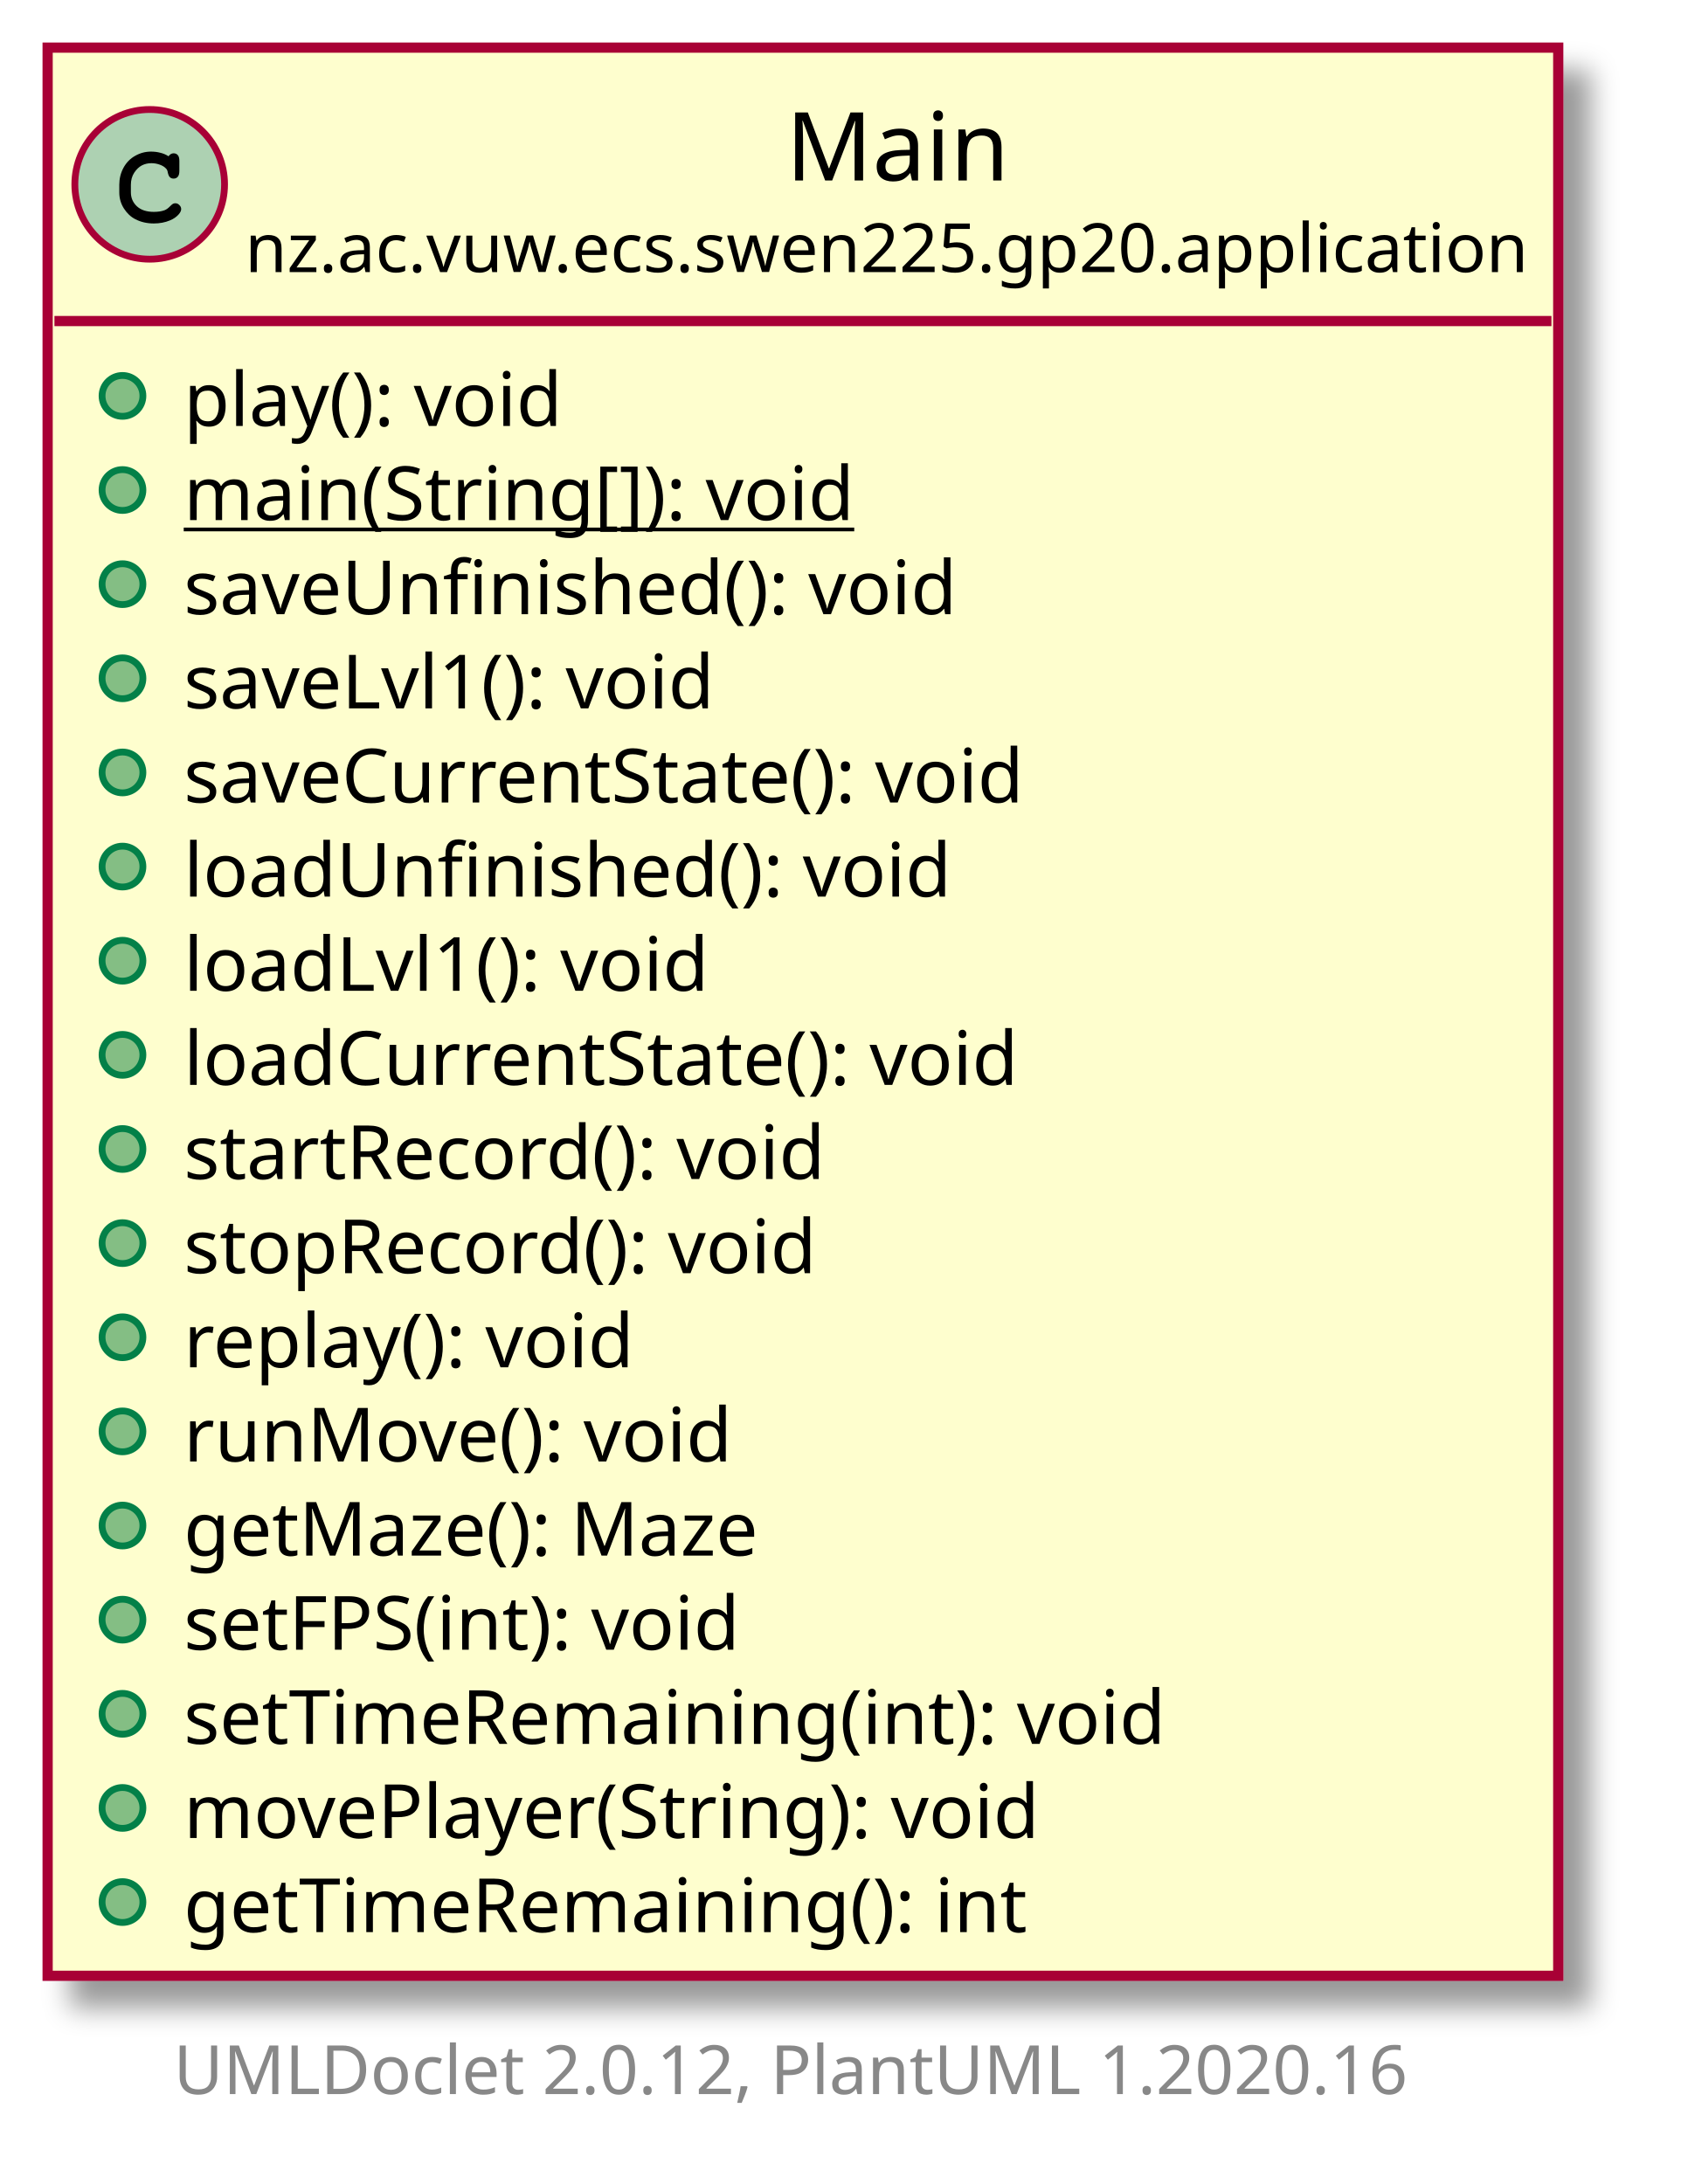
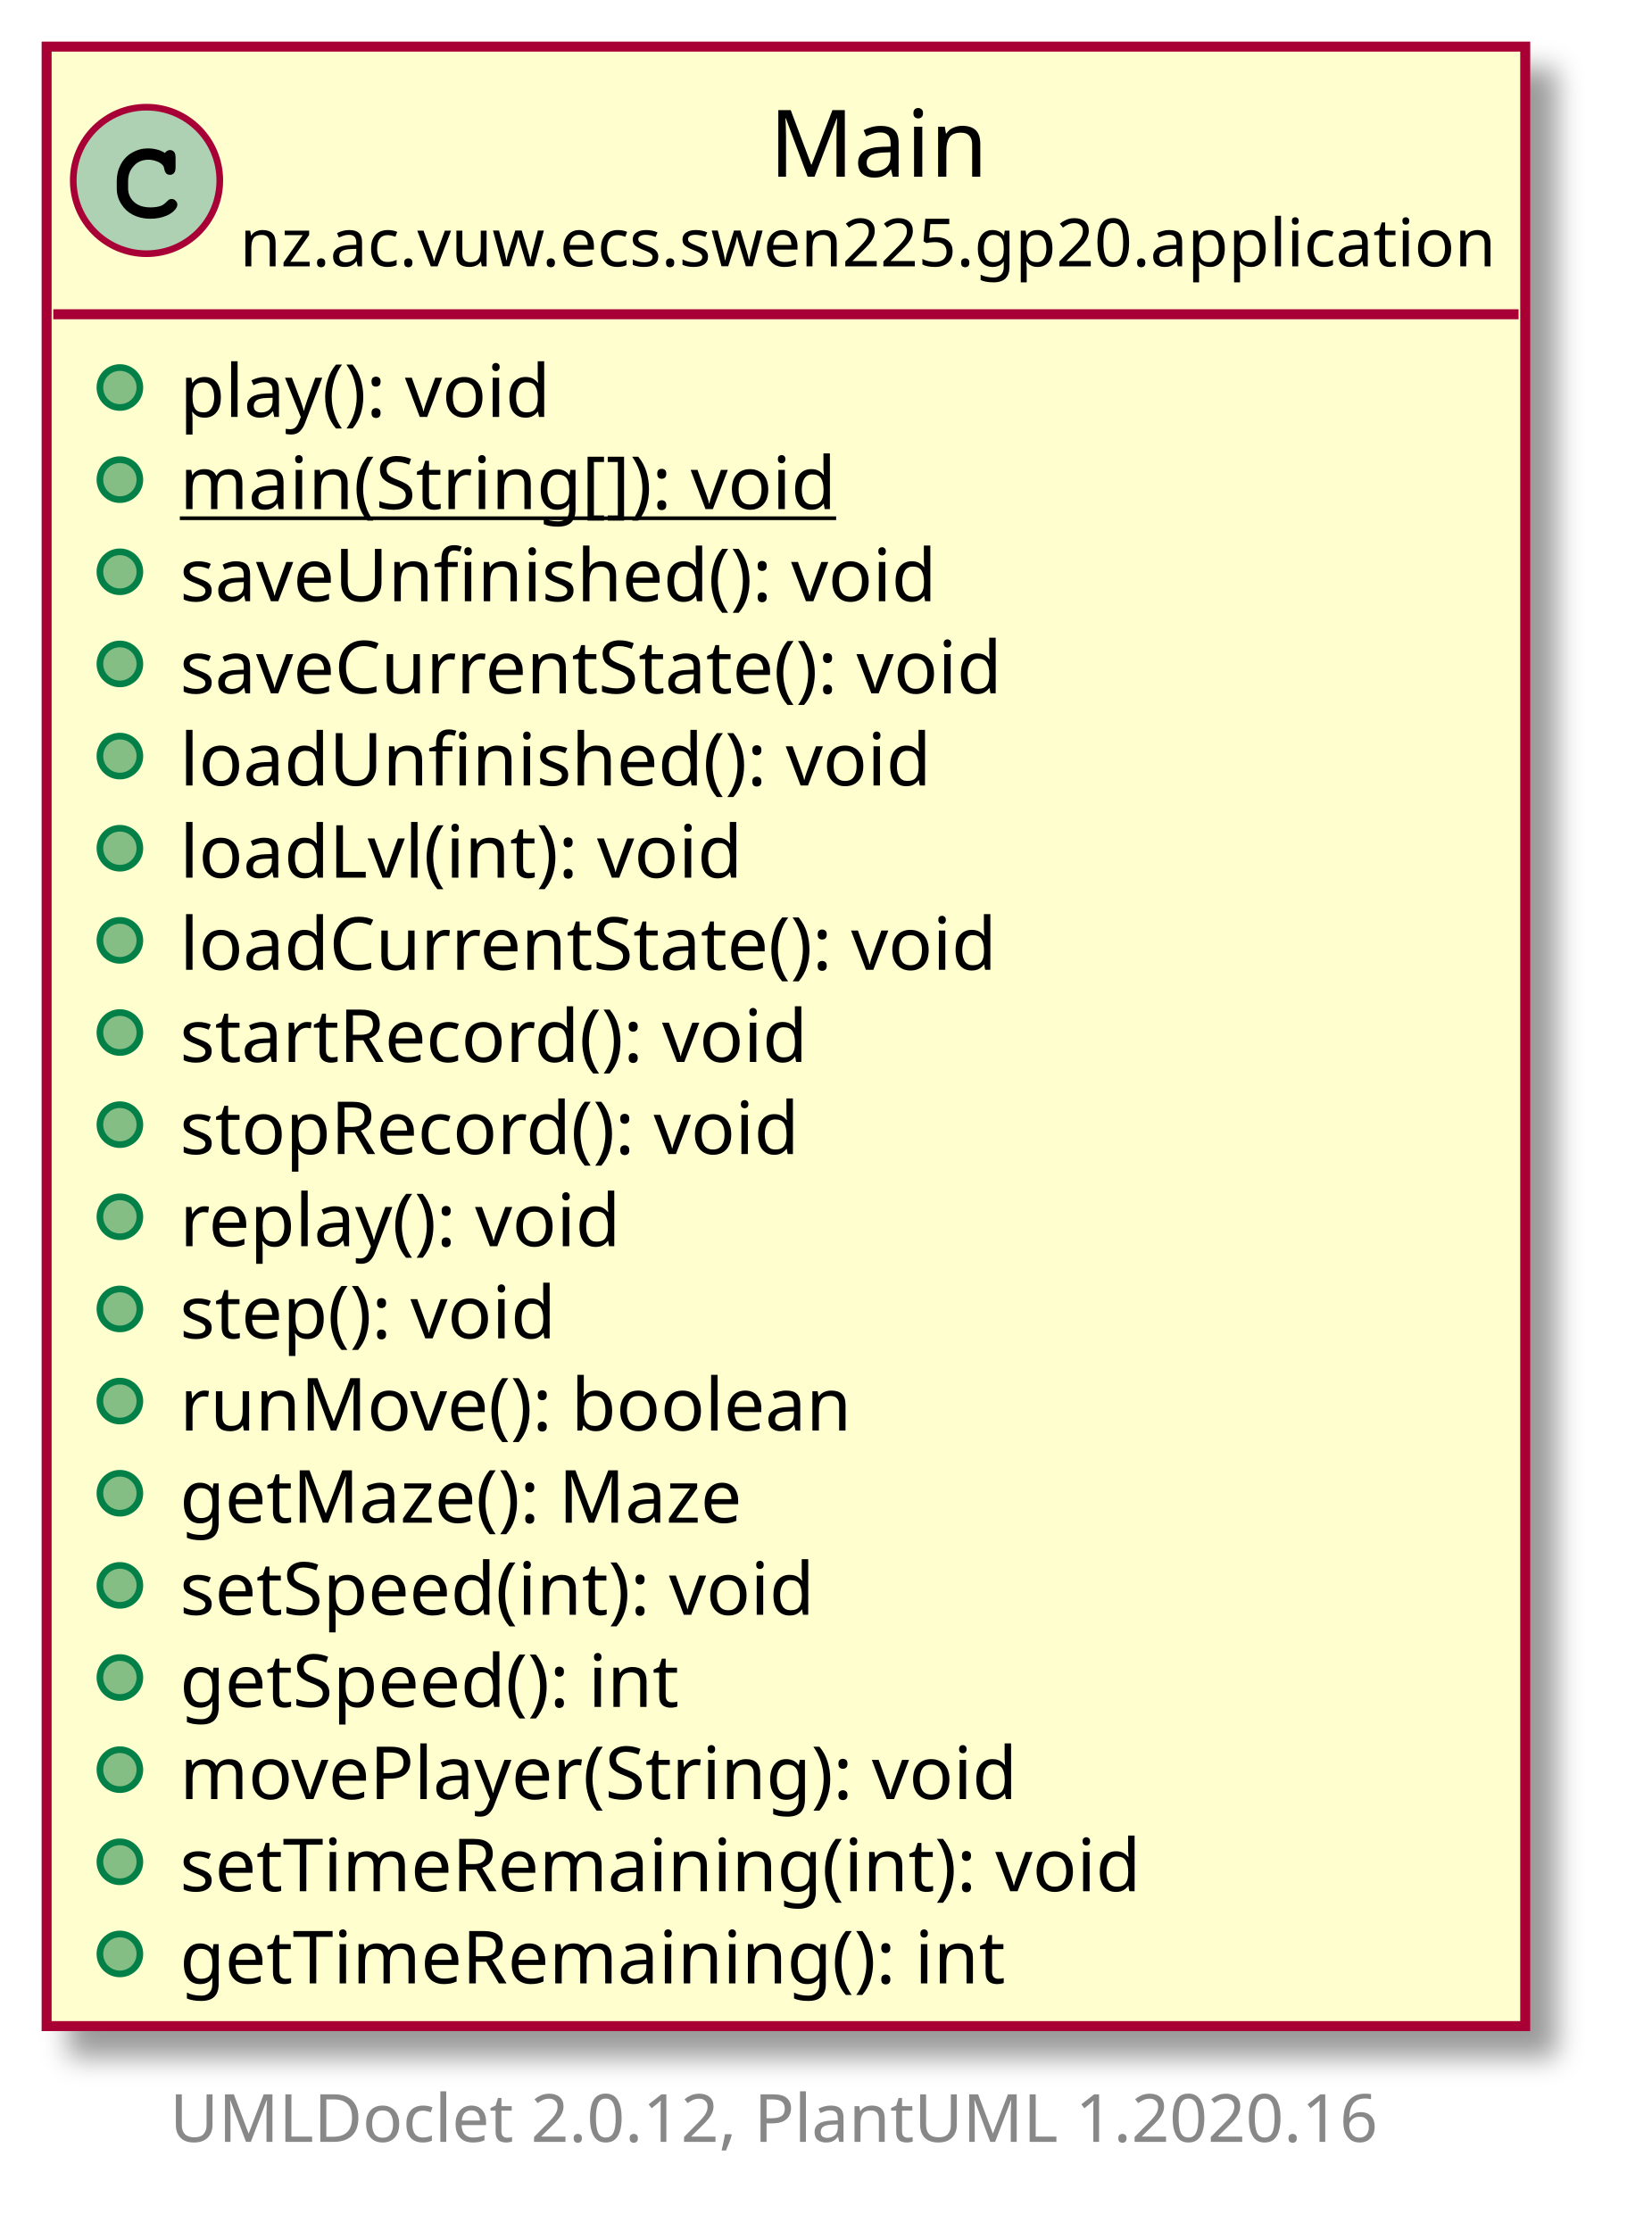
- <svg xmlns="http://www.w3.org/2000/svg" xmlns:xlink="http://www.w3.org/1999/xlink" contentScriptType="application/ecmascript" contentStyleType="text/css" height="321px" preserveAspectRatio="none" style="width:248px;height:321px;" version="1.1" viewBox="0 0 248 321" width="248px" zoomAndPan="magnify">
+ <svg xmlns="http://www.w3.org/2000/svg" xmlns:xlink="http://www.w3.org/1999/xlink" contentScriptType="application/ecmascript" contentStyleType="text/css" height="335px" preserveAspectRatio="none" style="width:248px;height:335px;" version="1.1" viewBox="0 0 248 335" width="248px" zoomAndPan="magnify">
  <defs>
-     <filter height="300%" id="f9z1cp7pw1e12" width="300%" x="-1" y="-1">
+     <filter height="300%" id="f6bujf3t570ox" width="300%" x="-1" y="-1">
      <feGaussianBlur result="blurOut" stdDeviation="2.0" />
      <feColorMatrix in="blurOut" result="blurOut2" type="matrix" values="0 0 0 0 0 0 0 0 0 0 0 0 0 0 0 0 0 0 .4 0" />
      <feOffset dx="4.0" dy="4.0" in="blurOut2" result="blurOut3" />
      <feBlend in="SourceGraphic" in2="blurOut3" mode="normal" />
    </filter>
  </defs>
  <g>
    <a href="Main.html" target="_top" title="Main.html" xlink:actuate="onRequest" xlink:href="Main.html" xlink:show="new" xlink:title="Main.html" xlink:type="simple">
-       <rect codeLine="5" fill="#FEFECE" filter="url(#f9z1cp7pw1e12)" height="283.398" id="nz.ac.vuw.ecs.swen225.gp20.application.Main" style="stroke: #A80036; stroke-width: 1.5;" width="222" x="7" y="7" />
+       <rect codeLine="5" fill="#FEFECE" filter="url(#f6bujf3t570ox)" height="297.234" id="nz.ac.vuw.ecs.swen225.gp20.application.Main" style="stroke: #A80036; stroke-width: 1.5;" width="222" x="7" y="7" />
      <ellipse cx="22" cy="27.094" fill="#ADD1B2" rx="11" ry="11" style="stroke: #A80036; stroke-width: 1.0;" />
      <path d="M24.766,22.969 Q24.922,22.75 25.109,22.641 Q25.297,22.531 25.516,22.531 Q25.891,22.531 26.125,22.797 Q26.359,23.047 26.359,23.656 L26.359,25.109 Q26.359,25.719 26.125,25.984 Q25.891,26.25 25.516,26.25 Q25.172,26.25 24.969,26.047 Q24.766,25.859 24.656,25.344 Q24.609,24.984 24.422,24.797 Q24.094,24.422 23.484,24.203 Q22.875,23.984 22.25,23.984 Q21.484,23.984 20.844,24.312 Q20.219,24.641 19.719,25.391 Q19.234,26.141 19.234,27.172 L19.234,28.266 Q19.234,29.5 20.125,30.328 Q21.016,31.141 22.609,31.141 Q23.547,31.141 24.203,30.891 Q24.594,30.734 25.016,30.297 Q25.281,30.031 25.422,29.953 Q25.578,29.875 25.781,29.875 Q26.109,29.875 26.359,30.141 Q26.625,30.391 26.625,30.734 Q26.625,31.078 26.281,31.484 Q25.781,32.062 24.984,32.391 Q23.906,32.844 22.609,32.844 Q21.094,32.844 19.891,32.219 Q18.906,31.719 18.219,30.656 Q17.531,29.578 17.531,28.297 L17.531,27.141 Q17.531,25.812 18.141,24.672 Q18.766,23.516 19.859,22.906 Q20.953,22.281 22.188,22.281 Q22.922,22.281 23.562,22.453 Q24.219,22.609 24.766,22.969 Z " />
      <text fill="#000000" font-family="sans-serif" font-size="14" lengthAdjust="spacingAndGlyphs" textLength="31" x="115.5" y="26.533">Main</text>
      <text fill="#000000" font-family="sans-serif" font-size="10" lengthAdjust="spacingAndGlyphs" textLength="190" x="36" y="39.99">nz.ac.vuw.ecs.swen225.gp20.application</text>
      <line style="stroke: #A80036; stroke-width: 1.5;" x1="8" x2="228" y1="47.188" y2="47.188" />
      <ellipse cx="18" cy="58.188" fill="#84BE84" rx="3" ry="3" style="stroke: #038048; stroke-width: 1.0;" />
      <text fill="#000000" font-family="sans-serif" font-size="11" lengthAdjust="spacingAndGlyphs" textLength="54" x="27" y="62.606">play(): void</text>
      <ellipse cx="18" cy="72.023" fill="#84BE84" rx="3" ry="3" style="stroke: #038048; stroke-width: 1.0;" />
      <text fill="#000000" font-family="sans-serif" font-size="11" lengthAdjust="spacingAndGlyphs" text-decoration="underline" textLength="91" x="27" y="76.442">main(String[]): void</text>
      <ellipse cx="18" cy="85.859" fill="#84BE84" rx="3" ry="3" style="stroke: #038048; stroke-width: 1.0;" />
      <text fill="#000000" font-family="sans-serif" font-size="11" lengthAdjust="spacingAndGlyphs" textLength="109" x="27" y="90.278">saveUnfinished(): void</text>
      <ellipse cx="18" cy="99.695" fill="#84BE84" rx="3" ry="3" style="stroke: #038048; stroke-width: 1.0;" />
-       <text fill="#000000" font-family="sans-serif" font-size="11" lengthAdjust="spacingAndGlyphs" textLength="78" x="27" y="104.114">saveLvl1(): void</text>
+       <text fill="#000000" font-family="sans-serif" font-size="11" lengthAdjust="spacingAndGlyphs" textLength="120" x="27" y="104.114">saveCurrentState(): void</text>
      <ellipse cx="18" cy="113.531" fill="#84BE84" rx="3" ry="3" style="stroke: #038048; stroke-width: 1.0;" />
-       <text fill="#000000" font-family="sans-serif" font-size="11" lengthAdjust="spacingAndGlyphs" textLength="120" x="27" y="117.95">saveCurrentState(): void</text>
+       <text fill="#000000" font-family="sans-serif" font-size="11" lengthAdjust="spacingAndGlyphs" textLength="105" x="27" y="117.95">loadUnfinished(): void</text>
      <ellipse cx="18" cy="127.367" fill="#84BE84" rx="3" ry="3" style="stroke: #038048; stroke-width: 1.0;" />
-       <text fill="#000000" font-family="sans-serif" font-size="11" lengthAdjust="spacingAndGlyphs" textLength="105" x="27" y="131.786">loadUnfinished(): void</text>
+       <text fill="#000000" font-family="sans-serif" font-size="11" lengthAdjust="spacingAndGlyphs" textLength="79" x="27" y="131.786">loadLvl(int): void</text>
      <ellipse cx="18" cy="141.203" fill="#84BE84" rx="3" ry="3" style="stroke: #038048; stroke-width: 1.0;" />
-       <text fill="#000000" font-family="sans-serif" font-size="11" lengthAdjust="spacingAndGlyphs" textLength="74" x="27" y="145.622">loadLvl1(): void</text>
+       <text fill="#000000" font-family="sans-serif" font-size="11" lengthAdjust="spacingAndGlyphs" textLength="116" x="27" y="145.622">loadCurrentState(): void</text>
      <ellipse cx="18" cy="155.039" fill="#84BE84" rx="3" ry="3" style="stroke: #038048; stroke-width: 1.0;" />
-       <text fill="#000000" font-family="sans-serif" font-size="11" lengthAdjust="spacingAndGlyphs" textLength="116" x="27" y="159.458">loadCurrentState(): void</text>
+       <text fill="#000000" font-family="sans-serif" font-size="11" lengthAdjust="spacingAndGlyphs" textLength="92" x="27" y="159.458">startRecord(): void</text>
      <ellipse cx="18" cy="168.875" fill="#84BE84" rx="3" ry="3" style="stroke: #038048; stroke-width: 1.0;" />
-       <text fill="#000000" font-family="sans-serif" font-size="11" lengthAdjust="spacingAndGlyphs" textLength="92" x="27" y="173.294">startRecord(): void</text>
+       <text fill="#000000" font-family="sans-serif" font-size="11" lengthAdjust="spacingAndGlyphs" textLength="91" x="27" y="173.294">stopRecord(): void</text>
      <ellipse cx="18" cy="182.711" fill="#84BE84" rx="3" ry="3" style="stroke: #038048; stroke-width: 1.0;" />
-       <text fill="#000000" font-family="sans-serif" font-size="11" lengthAdjust="spacingAndGlyphs" textLength="91" x="27" y="187.13">stopRecord(): void</text>
+       <text fill="#000000" font-family="sans-serif" font-size="11" lengthAdjust="spacingAndGlyphs" textLength="64" x="27" y="187.13">replay(): void</text>
      <ellipse cx="18" cy="196.547" fill="#84BE84" rx="3" ry="3" style="stroke: #038048; stroke-width: 1.0;" />
-       <text fill="#000000" font-family="sans-serif" font-size="11" lengthAdjust="spacingAndGlyphs" textLength="64" x="27" y="200.966">replay(): void</text>
+       <text fill="#000000" font-family="sans-serif" font-size="11" lengthAdjust="spacingAndGlyphs" textLength="55" x="27" y="200.966">step(): void</text>
      <ellipse cx="18" cy="210.383" fill="#84BE84" rx="3" ry="3" style="stroke: #038048; stroke-width: 1.0;" />
-       <text fill="#000000" font-family="sans-serif" font-size="11" lengthAdjust="spacingAndGlyphs" textLength="77" x="27" y="214.802">runMove(): void</text>
+       <text fill="#000000" font-family="sans-serif" font-size="11" lengthAdjust="spacingAndGlyphs" textLength="95" x="27" y="214.802">runMove(): boolean</text>
      <ellipse cx="18" cy="224.219" fill="#84BE84" rx="3" ry="3" style="stroke: #038048; stroke-width: 1.0;" />
      <text fill="#000000" font-family="sans-serif" font-size="11" lengthAdjust="spacingAndGlyphs" textLength="83" x="27" y="228.638">getMaze(): Maze</text>
      <ellipse cx="18" cy="238.055" fill="#84BE84" rx="3" ry="3" style="stroke: #038048; stroke-width: 1.0;" />
-       <text fill="#000000" font-family="sans-serif" font-size="11" lengthAdjust="spacingAndGlyphs" textLength="81" x="27" y="242.474">setFPS(int): void</text>
+       <text fill="#000000" font-family="sans-serif" font-size="11" lengthAdjust="spacingAndGlyphs" textLength="91" x="27" y="242.474">setSpeed(int): void</text>
      <ellipse cx="18" cy="251.891" fill="#84BE84" rx="3" ry="3" style="stroke: #038048; stroke-width: 1.0;" />
-       <text fill="#000000" font-family="sans-serif" font-size="11" lengthAdjust="spacingAndGlyphs" textLength="135" x="27" y="256.31">setTimeRemaining(int): void</text>
+       <text fill="#000000" font-family="sans-serif" font-size="11" lengthAdjust="spacingAndGlyphs" textLength="71" x="27" y="256.31">getSpeed(): int</text>
      <ellipse cx="18" cy="265.727" fill="#84BE84" rx="3" ry="3" style="stroke: #038048; stroke-width: 1.0;" />
      <text fill="#000000" font-family="sans-serif" font-size="11" lengthAdjust="spacingAndGlyphs" textLength="120" x="27" y="270.146">movePlayer(String): void</text>
      <ellipse cx="18" cy="279.562" fill="#84BE84" rx="3" ry="3" style="stroke: #038048; stroke-width: 1.0;" />
-       <text fill="#000000" font-family="sans-serif" font-size="11" lengthAdjust="spacingAndGlyphs" textLength="115" x="27" y="283.981">getTimeRemaining(): int</text>
+       <text fill="#000000" font-family="sans-serif" font-size="11" lengthAdjust="spacingAndGlyphs" textLength="135" x="27" y="283.981">setTimeRemaining(int): void</text>
+       <ellipse cx="18" cy="293.398" fill="#84BE84" rx="3" ry="3" style="stroke: #038048; stroke-width: 1.0;" />
+       <text fill="#000000" font-family="sans-serif" font-size="11" lengthAdjust="spacingAndGlyphs" textLength="115" x="27" y="297.817">getTimeRemaining(): int</text>
    </a>
-     <text fill="#888888" font-family="sans-serif" font-size="10" lengthAdjust="spacingAndGlyphs" textLength="185" x="25.5" y="307.779">UMLDoclet 2.0.12, PlantUML 1.2020.16</text>
+     <text fill="#888888" font-family="sans-serif" font-size="10" lengthAdjust="spacingAndGlyphs" textLength="185" x="25.5" y="321.615">UMLDoclet 2.0.12, PlantUML 1.2020.16</text>
  </g>
</svg>
